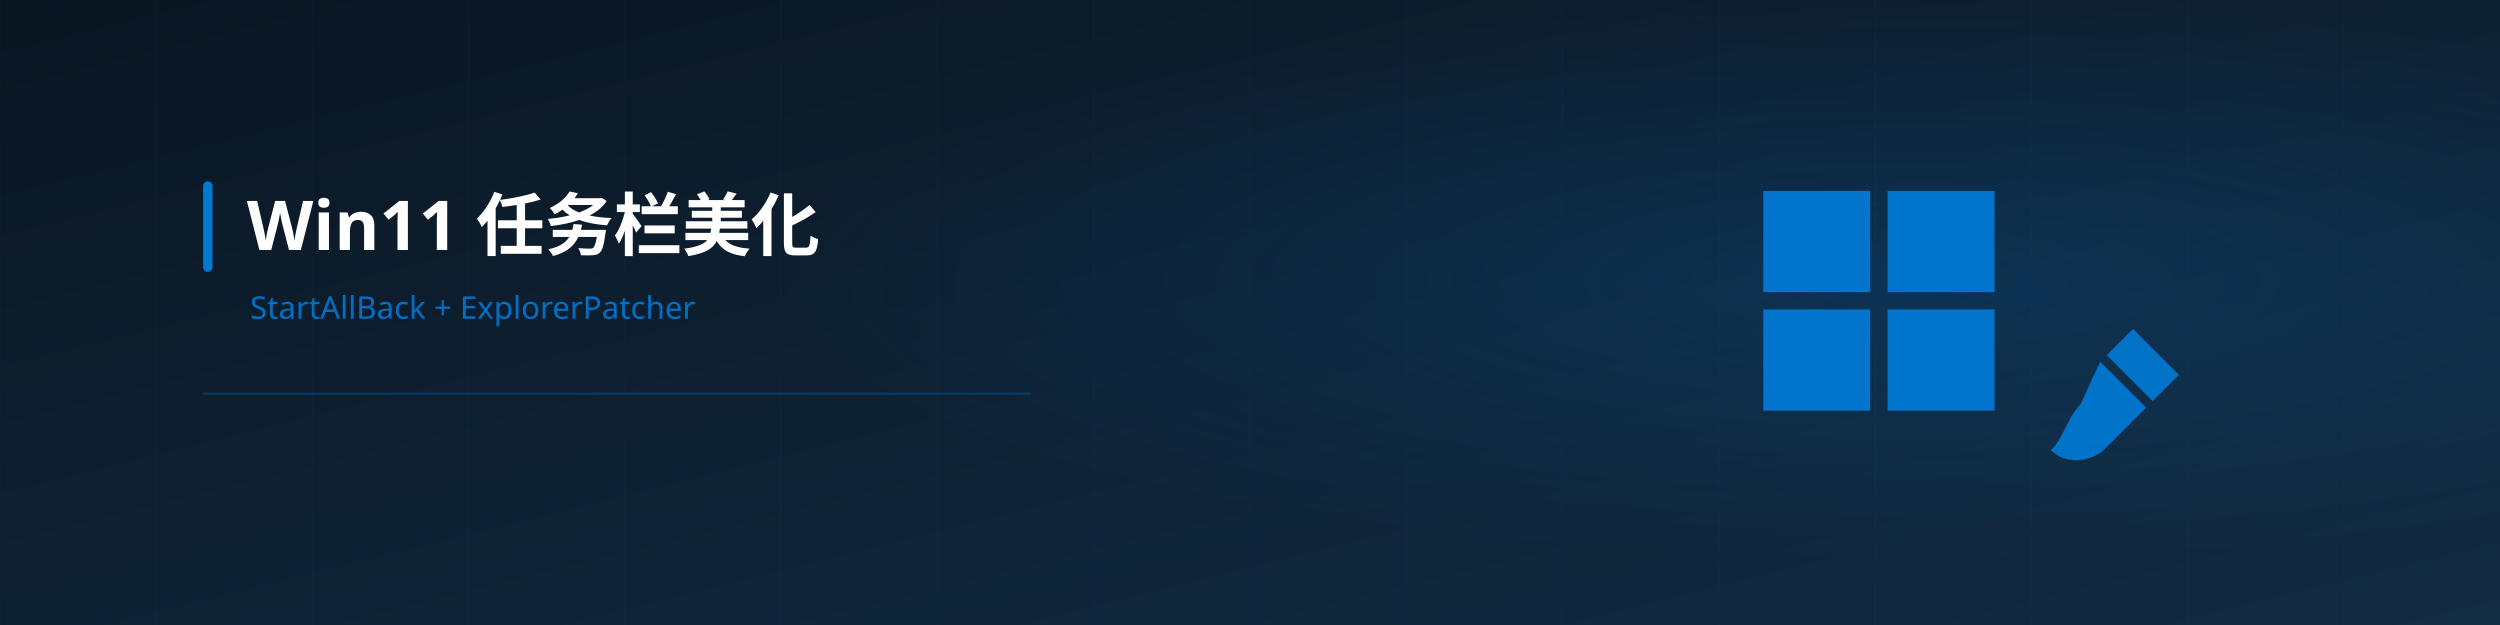
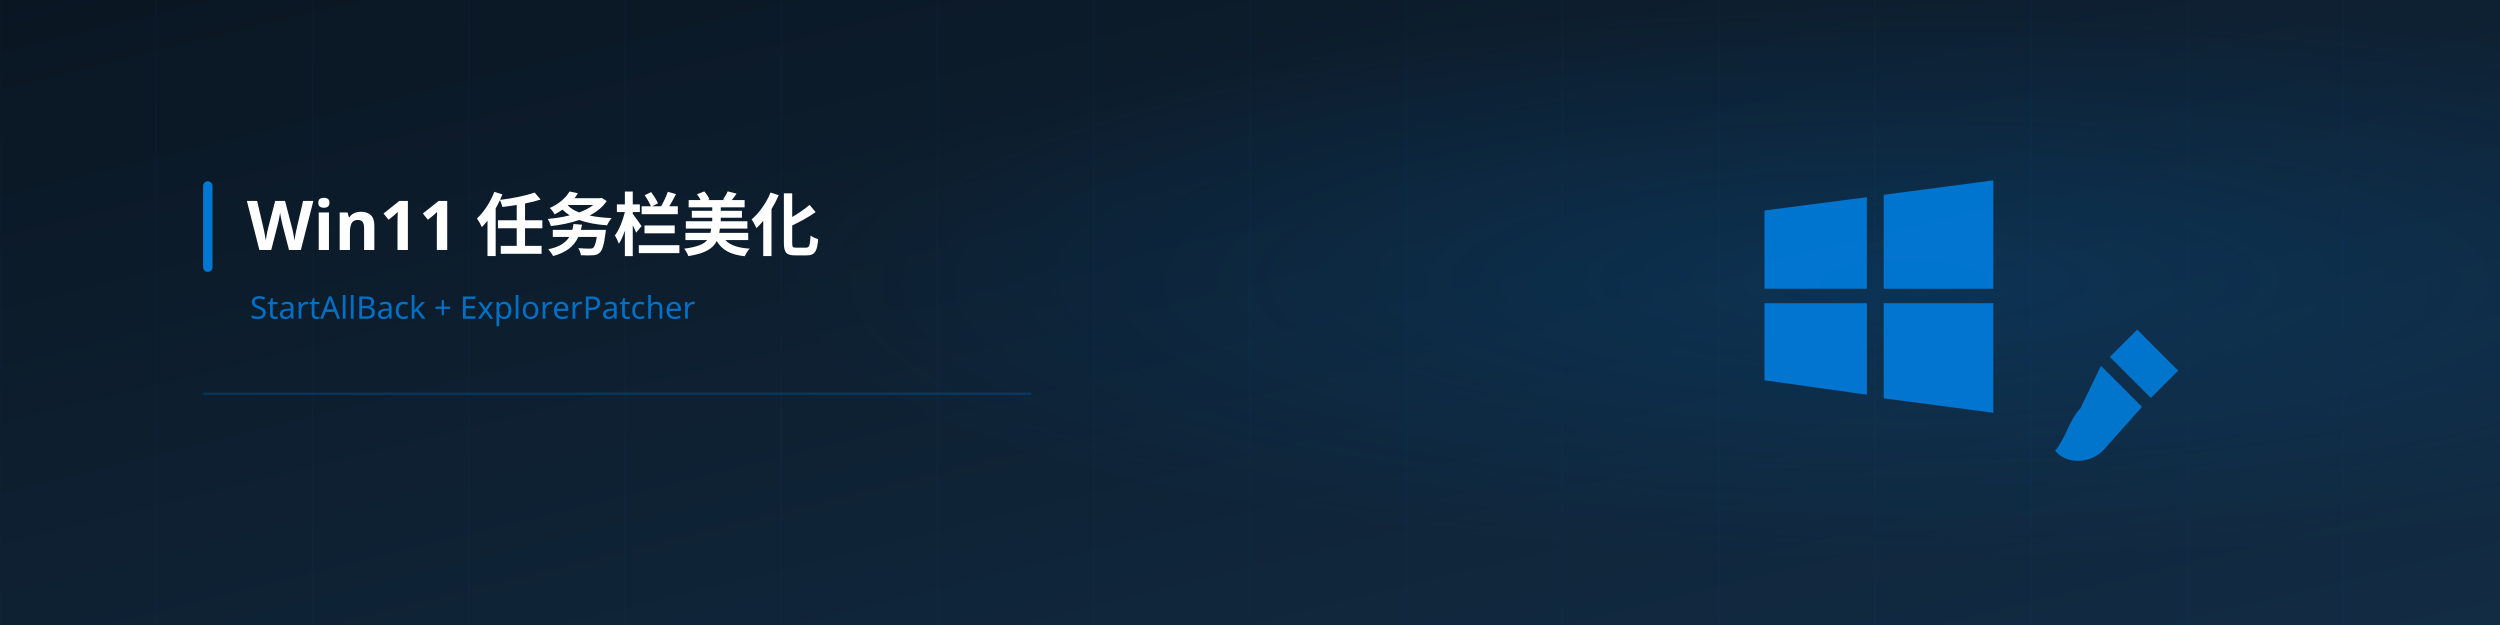
<svg xmlns="http://www.w3.org/2000/svg" width="1600" height="400" viewBox="0 0 1600 400" font-family="Microsoft YaHei, PingFang SC, sans-serif">
  <defs>
    <linearGradient id="bg" x1="0" y1="0" x2="1" y2="1">
      <stop offset="0%" stop-color="#0a1622" />
      <stop offset="100%" stop-color="#122c44" />
    </linearGradient>
    <radialGradient id="glow" cx="76%" cy="45%" r="45%">
      <stop offset="0%" stop-color="#0078d4" stop-opacity="0.18" />
      <stop offset="100%" stop-color="#0078d4" stop-opacity="0" />
    </radialGradient>
  </defs>
  <rect width="1600" height="400" fill="url(#bg)" />
  <rect width="1600" height="400" fill="url(#glow)" />
  <g stroke="#0078d4" stroke-opacity="0.04" stroke-width="1">
    <line x1="0" y1="0" x2="0" y2="400" />
    <line x1="100" y1="0" x2="100" y2="400" />
    <line x1="200" y1="0" x2="200" y2="400" />
    <line x1="300" y1="0" x2="300" y2="400" />
    <line x1="400" y1="0" x2="400" y2="400" />
    <line x1="500" y1="0" x2="500" y2="400" />
    <line x1="600" y1="0" x2="600" y2="400" />
    <line x1="700" y1="0" x2="700" y2="400" />
    <line x1="800" y1="0" x2="800" y2="400" />
    <line x1="900" y1="0" x2="900" y2="400" />
    <line x1="1000" y1="0" x2="1000" y2="400" />
    <line x1="1100" y1="0" x2="1100" y2="400" />
    <line x1="1200" y1="0" x2="1200" y2="400" />
    <line x1="1300" y1="0" x2="1300" y2="400" />
    <line x1="1400" y1="0" x2="1400" y2="400" />
    <line x1="1500" y1="0" x2="1500" y2="400" />
  </g>
-   <g transform="translate(1110.00,100.00) scale(1.85)" opacity="0.95">
+   <g transform="translate(1110.00,100.00) scale(7.7083)" opacity="0.96">
    <g fill="#0078d4">
-       <path d="M10 12 H47 V47 H10 Z" />
-       <path d="M53 12 H90 V47 H53 Z" />
-       <path d="M10 53 H47 V88 H10 Z" />
-       <path d="M53 53 H90 V88 H53 Z" />
+       <path d="M2.5 4.5 L11 3.4 V11 H2.5 Z" />
+       <path d="M12.4 3.2 L21.5 2 V11 H12.4 Z" />
+       <path d="M2.5 12.2 H11 V19.8 L2.5 18.6 Z" />
+       <path d="M12.4 12.2 H21.5 V21.3 L12.4 20.1 Z" />
    </g>
  </g>
-   <g transform="translate(1300.00,200.00) scale(1.05)" opacity="0.92">
+   <g transform="translate(1300.00,200.00) scale(4.375)" opacity="0.94">
    <g fill="#0078d4">
-       <path d="M62 10 L90 38 L74 54 L46 26 Z" />
-       <path d="M42 30 L70 58 L44 84 C34 92 20 92 12 84 C20 76 22 64 30 56 Z" />
+       <path d="M15.5 2.5 L21.5 8.5 L17.5 12.5 L11.5 6.5 Z" />
+       <path d="M10.2 7.8 L16.2 13.8 L10.5 20.2 C8.5 22.2 5 22.2 3.5 20.2 C5 18.5 5.5 15.8 7.2 14 Z" />
    </g>
  </g>
  <rect x="130" y="116" width="6" height="58" fill="#0078d4" rx="3" />
  <text x="158" y="160" font-size="44" font-weight="bold" fill="#ffffff">Win11 任务栏美化</text>
  <text x="160" y="204" font-size="20" fill="#0078d4" opacity="0.9">StartAllBack + ExplorerPatcher</text>
  <line x1="130" y1="252" x2="660" y2="252" stroke="#0078d4" stroke-opacity="0.25" stroke-width="1.5" />
</svg>
